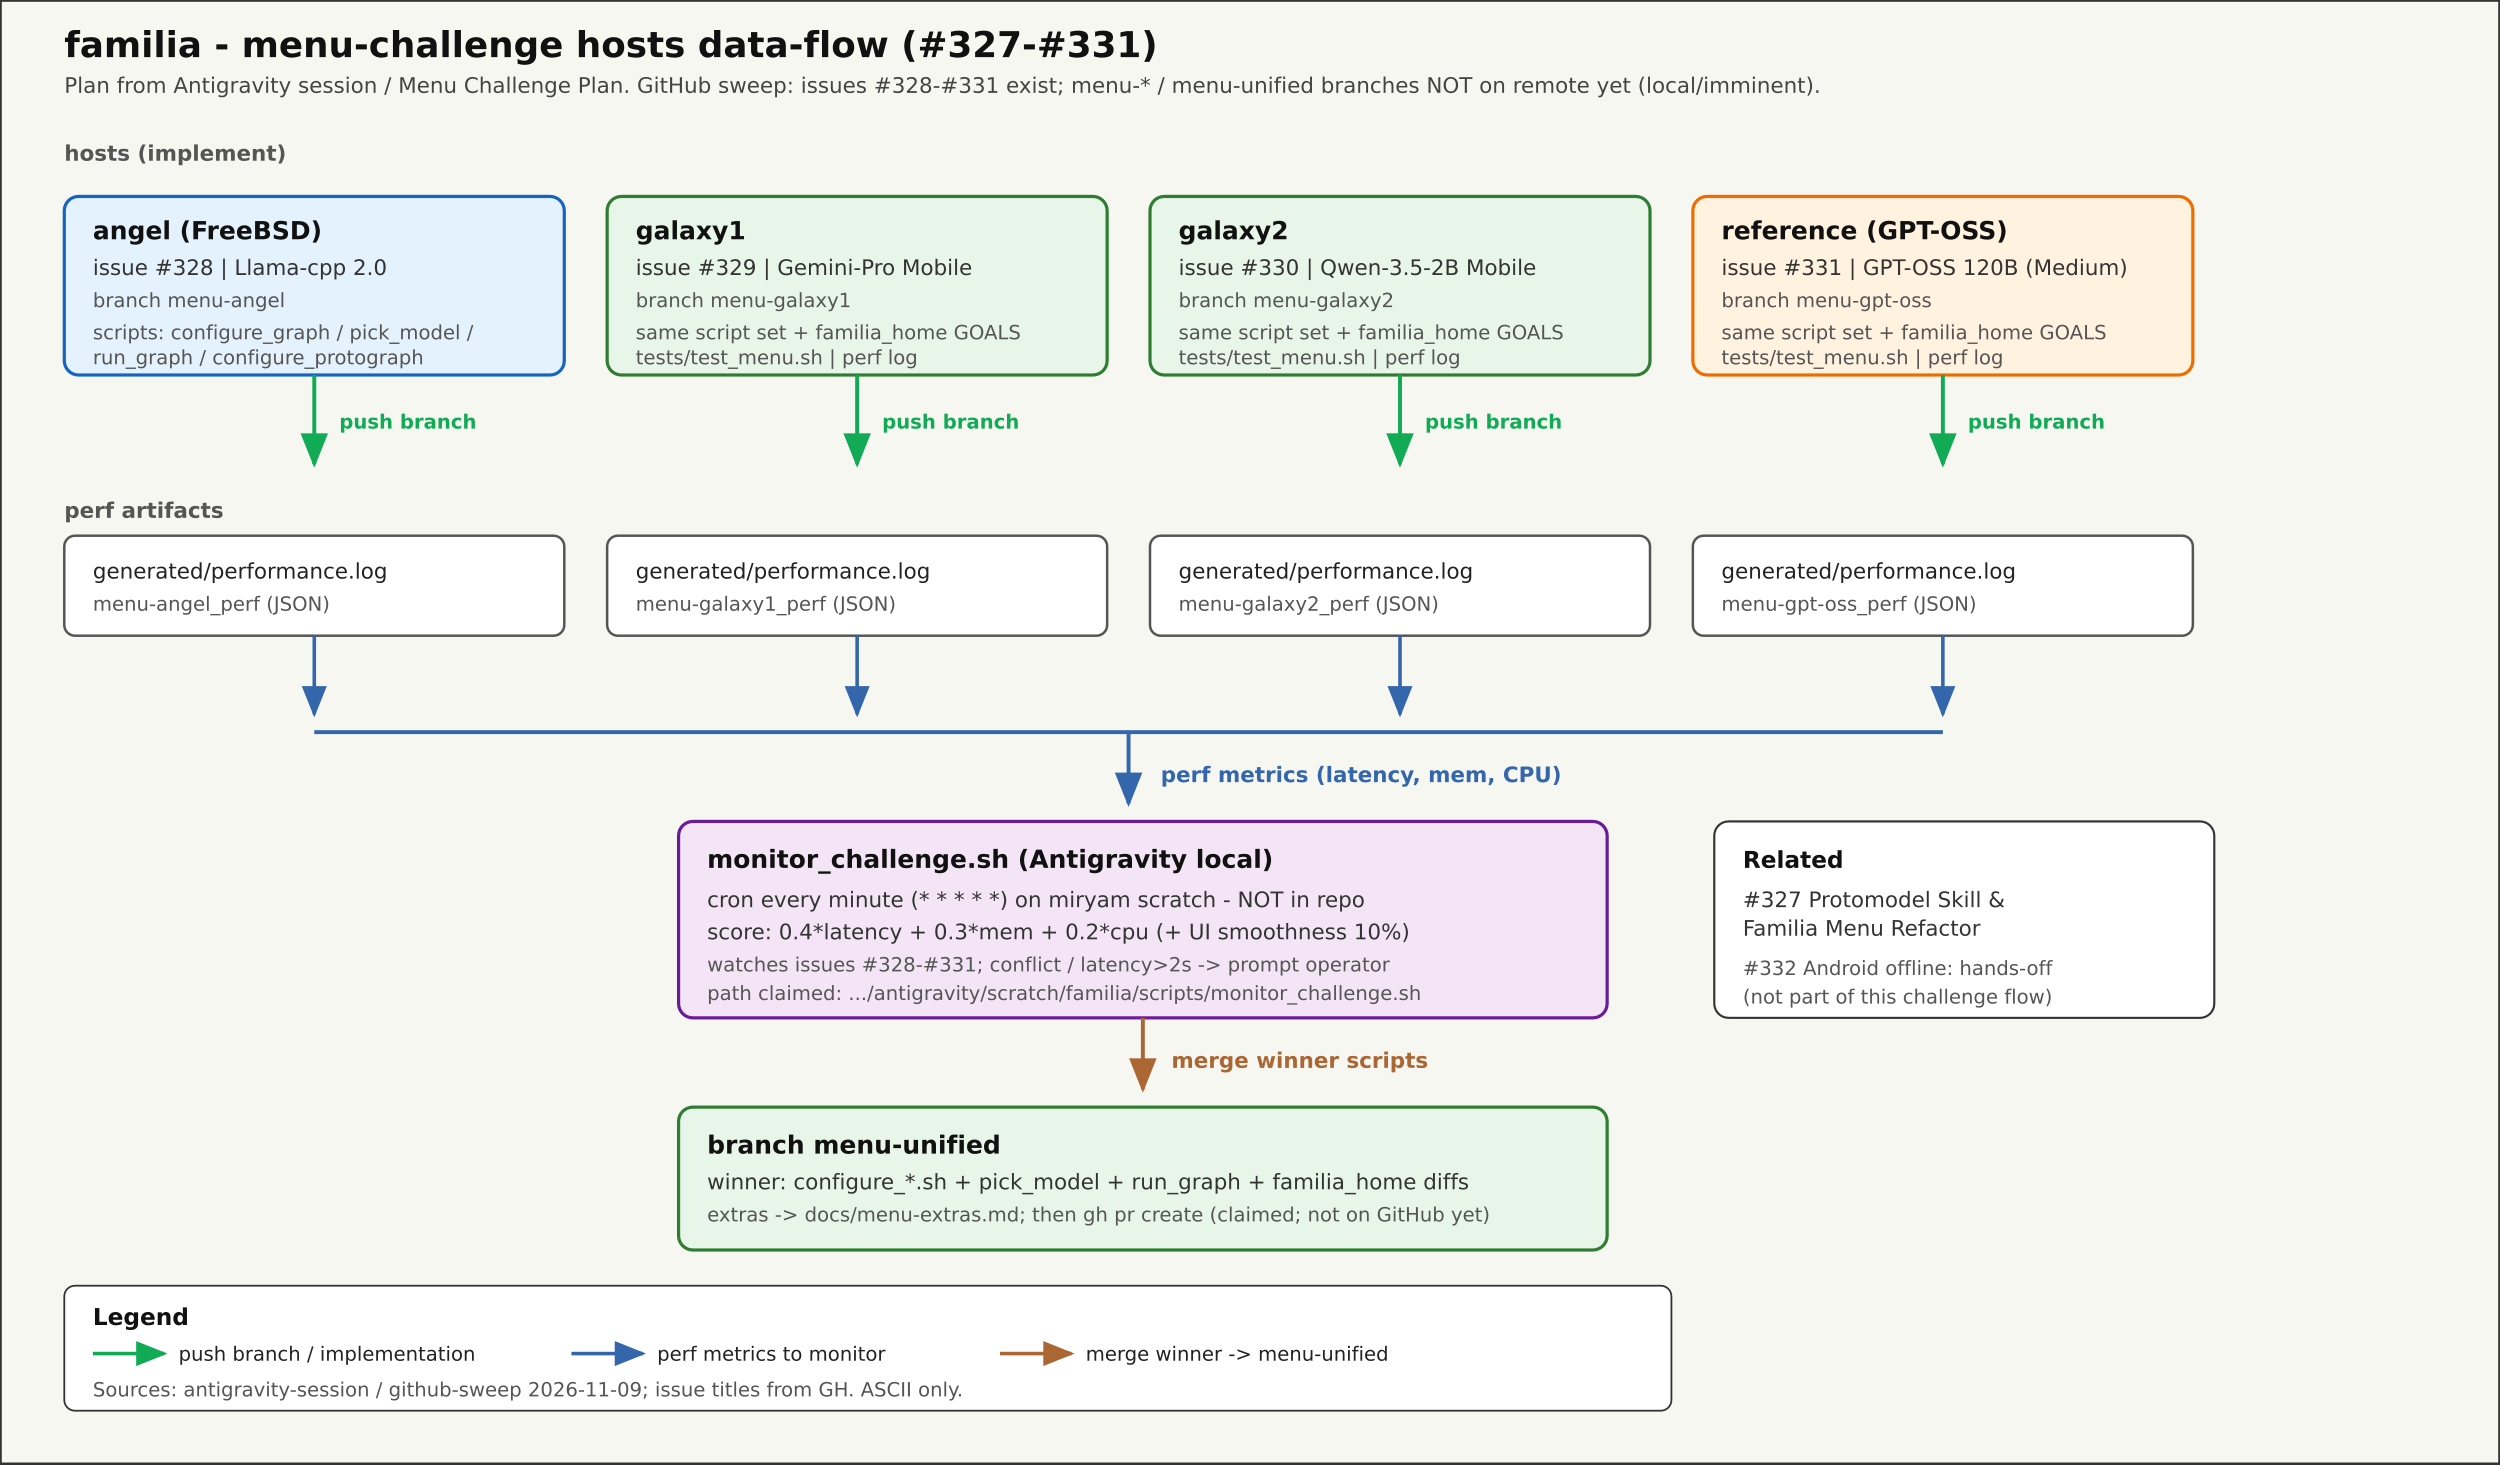
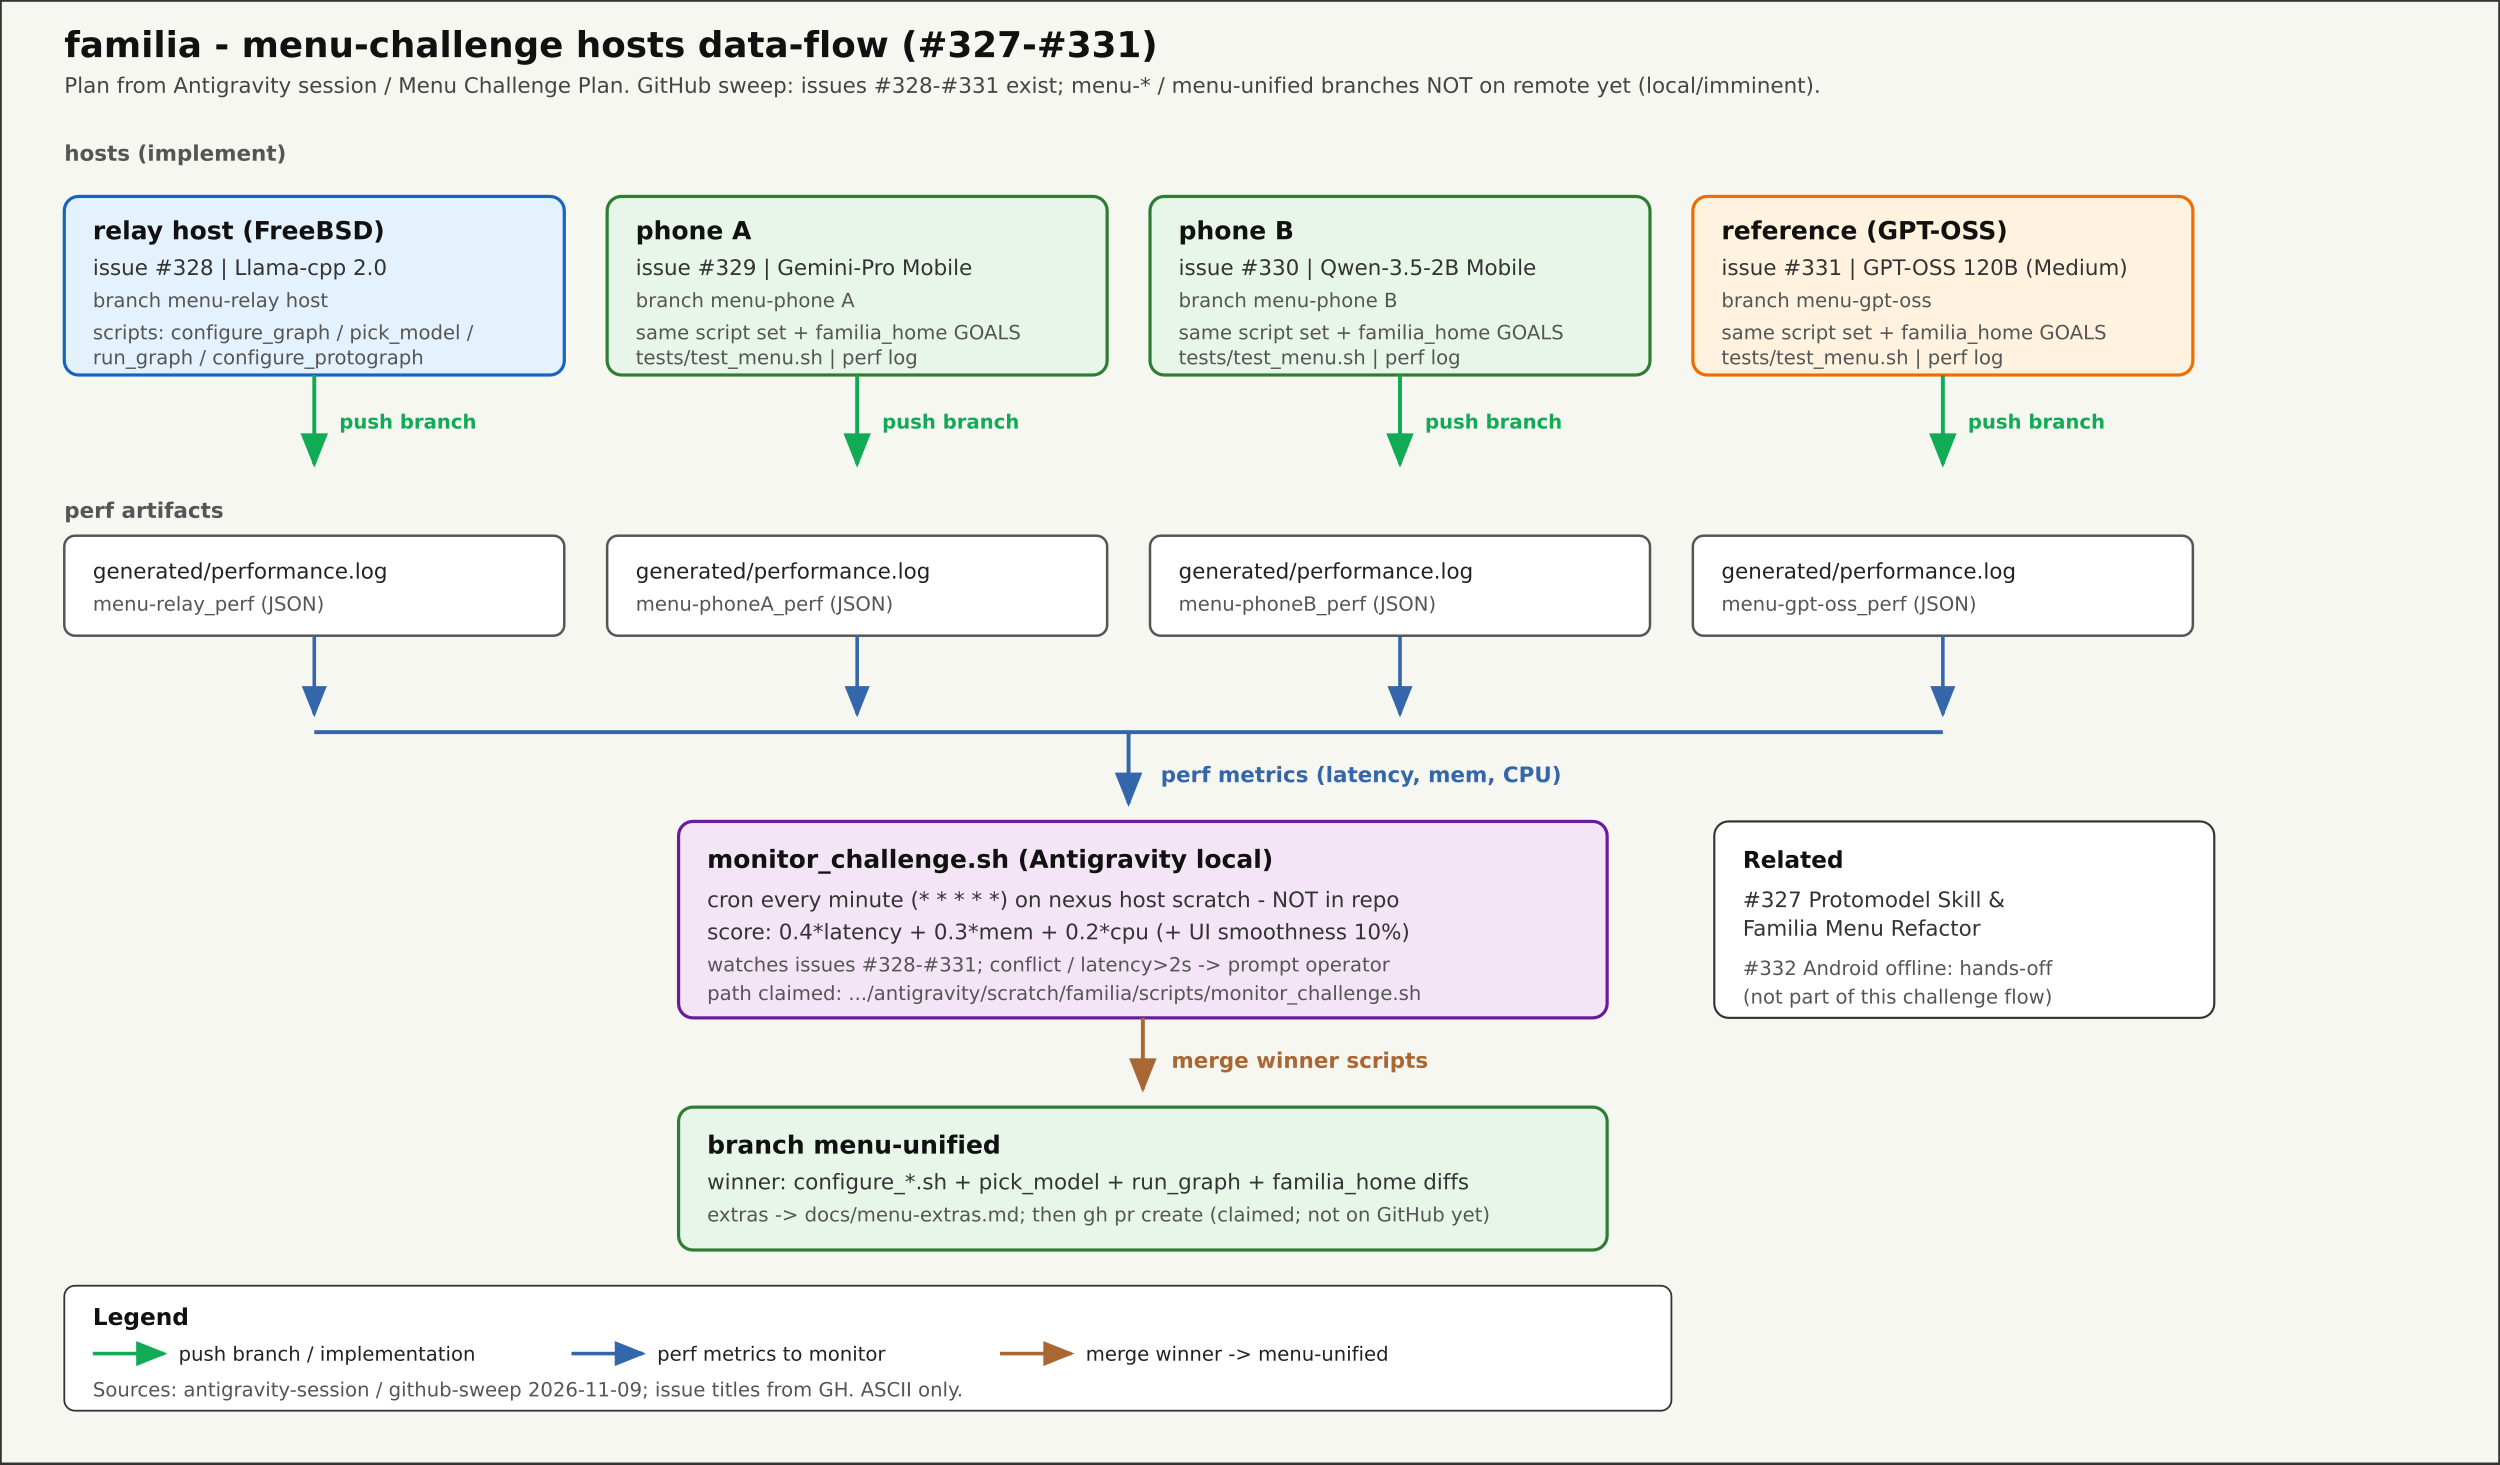
<svg xmlns="http://www.w3.org/2000/svg" width="1400" height="820" viewBox="0 0 1400 820">
  <defs>
    <marker id="g" viewBox="0 0 10 8" refX="9" refY="4" markerWidth="9" markerHeight="7" orient="auto">
      <path d="M0,0 L10,4 L0,8 Z" fill="#1a5" />
    </marker>
    <marker id="b" viewBox="0 0 10 8" refX="9" refY="4" markerWidth="9" markerHeight="7" orient="auto">
      <path d="M0,0 L10,4 L0,8 Z" fill="#36a" />
    </marker>
    <marker id="o" viewBox="0 0 10 8" refX="9" refY="4" markerWidth="9" markerHeight="7" orient="auto">
      <path d="M0,0 L10,4 L0,8 Z" fill="#a63" />
    </marker>
    <marker id="p" viewBox="0 0 10 8" refX="9" refY="4" markerWidth="9" markerHeight="7" orient="auto">
      <path d="M0,0 L10,4 L0,8 Z" fill="#806" />
    </marker>
  </defs>
  <rect width="1400" height="820" fill="#f7f7f2" stroke="#333" stroke-width="2" />
  <text x="36" y="32" font-family="DejaVu Sans, Arial, sans-serif" font-size="20" font-weight="bold" fill="#111">familia - menu-challenge hosts data-flow (#327-#331)</text>
  <text x="36" y="52" font-family="DejaVu Sans, Arial, sans-serif" font-size="12" fill="#444">Plan from Antigravity session / Menu Challenge Plan. GitHub sweep: issues #328-#331 exist; menu-* / menu-unified branches NOT on remote yet (local/imminent).</text>
  <text x="36" y="90" font-family="DejaVu Sans, Arial, sans-serif" font-size="12" font-weight="bold" fill="#555">hosts (implement)</text>
  <rect x="36" y="110" width="280" height="100" rx="8" fill="#e3f2fd" stroke="#1565c0" stroke-width="1.8" />
-   <text x="52" y="134" font-family="DejaVu Sans, Arial, sans-serif" font-size="14" font-weight="bold" fill="#111">angel (FreeBSD)</text>
+   <text x="52" y="134" font-family="DejaVu Sans, Arial, sans-serif" font-size="14" font-weight="bold" fill="#111">relay host (FreeBSD)</text>
  <text x="52" y="154" font-family="DejaVu Sans, Arial, sans-serif" font-size="12" fill="#333">issue #328 | Llama-cpp 2.0</text>
-   <text x="52" y="172" font-family="DejaVu Sans, Arial, sans-serif" font-size="11" fill="#555">branch menu-angel</text>
+   <text x="52" y="172" font-family="DejaVu Sans, Arial, sans-serif" font-size="11" fill="#555">branch menu-relay host</text>
  <text x="52" y="190" font-family="DejaVu Sans, Arial, sans-serif" font-size="11" fill="#555">scripts: configure_graph / pick_model /</text>
  <text x="52" y="204" font-family="DejaVu Sans, Arial, sans-serif" font-size="11" fill="#555">run_graph / configure_protograph</text>
  <rect x="340" y="110" width="280" height="100" rx="8" fill="#e8f5e9" stroke="#2e7d32" stroke-width="1.8" />
-   <text x="356" y="134" font-family="DejaVu Sans, Arial, sans-serif" font-size="14" font-weight="bold" fill="#111">galaxy1</text>
+   <text x="356" y="134" font-family="DejaVu Sans, Arial, sans-serif" font-size="14" font-weight="bold" fill="#111">phone A</text>
  <text x="356" y="154" font-family="DejaVu Sans, Arial, sans-serif" font-size="12" fill="#333">issue #329 | Gemini-Pro Mobile</text>
-   <text x="356" y="172" font-family="DejaVu Sans, Arial, sans-serif" font-size="11" fill="#555">branch menu-galaxy1</text>
+   <text x="356" y="172" font-family="DejaVu Sans, Arial, sans-serif" font-size="11" fill="#555">branch menu-phone A</text>
  <text x="356" y="190" font-family="DejaVu Sans, Arial, sans-serif" font-size="11" fill="#555">same script set + familia_home GOALS</text>
  <text x="356" y="204" font-family="DejaVu Sans, Arial, sans-serif" font-size="11" fill="#555">tests/test_menu.sh | perf log</text>
  <rect x="644" y="110" width="280" height="100" rx="8" fill="#e8f5e9" stroke="#2e7d32" stroke-width="1.8" />
-   <text x="660" y="134" font-family="DejaVu Sans, Arial, sans-serif" font-size="14" font-weight="bold" fill="#111">galaxy2</text>
+   <text x="660" y="134" font-family="DejaVu Sans, Arial, sans-serif" font-size="14" font-weight="bold" fill="#111">phone B</text>
  <text x="660" y="154" font-family="DejaVu Sans, Arial, sans-serif" font-size="12" fill="#333">issue #330 | Qwen-3.5-2B Mobile</text>
-   <text x="660" y="172" font-family="DejaVu Sans, Arial, sans-serif" font-size="11" fill="#555">branch menu-galaxy2</text>
+   <text x="660" y="172" font-family="DejaVu Sans, Arial, sans-serif" font-size="11" fill="#555">branch menu-phone B</text>
  <text x="660" y="190" font-family="DejaVu Sans, Arial, sans-serif" font-size="11" fill="#555">same script set + familia_home GOALS</text>
  <text x="660" y="204" font-family="DejaVu Sans, Arial, sans-serif" font-size="11" fill="#555">tests/test_menu.sh | perf log</text>
  <rect x="948" y="110" width="280" height="100" rx="8" fill="#fff3e0" stroke="#ef6c00" stroke-width="1.8" />
  <text x="964" y="134" font-family="DejaVu Sans, Arial, sans-serif" font-size="14" font-weight="bold" fill="#111">reference (GPT-OSS)</text>
  <text x="964" y="154" font-family="DejaVu Sans, Arial, sans-serif" font-size="12" fill="#333">issue #331 | GPT-OSS 120B (Medium)</text>
  <text x="964" y="172" font-family="DejaVu Sans, Arial, sans-serif" font-size="11" fill="#555">branch menu-gpt-oss</text>
  <text x="964" y="190" font-family="DejaVu Sans, Arial, sans-serif" font-size="11" fill="#555">same script set + familia_home GOALS</text>
  <text x="964" y="204" font-family="DejaVu Sans, Arial, sans-serif" font-size="11" fill="#555">tests/test_menu.sh | perf log</text>
  <path d="M176,210 L176,260" fill="none" stroke="#1a5" stroke-width="2.2" marker-end="url(#g)" />
  <path d="M480,210 L480,260" fill="none" stroke="#1a5" stroke-width="2.2" marker-end="url(#g)" />
  <path d="M784,210 L784,260" fill="none" stroke="#1a5" stroke-width="2.2" marker-end="url(#g)" />
  <path d="M1088,210 L1088,260" fill="none" stroke="#1a5" stroke-width="2.2" marker-end="url(#g)" />
  <text x="190" y="240" font-family="DejaVu Sans, Arial, sans-serif" font-size="11" font-weight="bold" fill="#1a5">push branch</text>
  <text x="494" y="240" font-family="DejaVu Sans, Arial, sans-serif" font-size="11" font-weight="bold" fill="#1a5">push branch</text>
  <text x="798" y="240" font-family="DejaVu Sans, Arial, sans-serif" font-size="11" font-weight="bold" fill="#1a5">push branch</text>
  <text x="1102" y="240" font-family="DejaVu Sans, Arial, sans-serif" font-size="11" font-weight="bold" fill="#1a5">push branch</text>
  <text x="36" y="290" font-family="DejaVu Sans, Arial, sans-serif" font-size="12" font-weight="bold" fill="#555">perf artifacts</text>
  <rect x="36" y="300" width="280" height="56" rx="6" fill="#fff" stroke="#555" stroke-width="1.4" />
  <text x="52" y="324" font-family="DejaVu Sans, Arial, sans-serif" font-size="12" fill="#222">generated/performance.log</text>
-   <text x="52" y="342" font-family="DejaVu Sans, Arial, sans-serif" font-size="11" fill="#555">menu-angel_perf (JSON)</text>
+   <text x="52" y="342" font-family="DejaVu Sans, Arial, sans-serif" font-size="11" fill="#555">menu-relay_perf (JSON)</text>
  <rect x="340" y="300" width="280" height="56" rx="6" fill="#fff" stroke="#555" stroke-width="1.4" />
  <text x="356" y="324" font-family="DejaVu Sans, Arial, sans-serif" font-size="12" fill="#222">generated/performance.log</text>
-   <text x="356" y="342" font-family="DejaVu Sans, Arial, sans-serif" font-size="11" fill="#555">menu-galaxy1_perf (JSON)</text>
+   <text x="356" y="342" font-family="DejaVu Sans, Arial, sans-serif" font-size="11" fill="#555">menu-phoneA_perf (JSON)</text>
  <rect x="644" y="300" width="280" height="56" rx="6" fill="#fff" stroke="#555" stroke-width="1.4" />
  <text x="660" y="324" font-family="DejaVu Sans, Arial, sans-serif" font-size="12" fill="#222">generated/performance.log</text>
-   <text x="660" y="342" font-family="DejaVu Sans, Arial, sans-serif" font-size="11" fill="#555">menu-galaxy2_perf (JSON)</text>
+   <text x="660" y="342" font-family="DejaVu Sans, Arial, sans-serif" font-size="11" fill="#555">menu-phoneB_perf (JSON)</text>
  <rect x="948" y="300" width="280" height="56" rx="6" fill="#fff" stroke="#555" stroke-width="1.4" />
  <text x="964" y="324" font-family="DejaVu Sans, Arial, sans-serif" font-size="12" fill="#222">generated/performance.log</text>
  <text x="964" y="342" font-family="DejaVu Sans, Arial, sans-serif" font-size="11" fill="#555">menu-gpt-oss_perf (JSON)</text>
  <path d="M176,356 L176,400" fill="none" stroke="#36a" stroke-width="2" marker-end="url(#b)" />
  <path d="M480,356 L480,400" fill="none" stroke="#36a" stroke-width="2" marker-end="url(#b)" />
  <path d="M784,356 L784,400" fill="none" stroke="#36a" stroke-width="2" marker-end="url(#b)" />
  <path d="M1088,356 L1088,400" fill="none" stroke="#36a" stroke-width="2" marker-end="url(#b)" />
  <path d="M176,410 L1088,410" fill="none" stroke="#36a" stroke-width="2.2" />
  <path d="M632,410 L632,450" fill="none" stroke="#36a" stroke-width="2.2" marker-end="url(#b)" />
  <text x="650" y="438" font-family="DejaVu Sans, Arial, sans-serif" font-size="12" font-weight="bold" fill="#36a">perf metrics (latency, mem, CPU)</text>
  <rect x="380" y="460" width="520" height="110" rx="8" fill="#f3e5f5" stroke="#6a1b9a" stroke-width="1.8" />
  <text x="396" y="486" font-family="DejaVu Sans, Arial, sans-serif" font-size="14" font-weight="bold" fill="#111">monitor_challenge.sh (Antigravity local)</text>
-   <text x="396" y="508" font-family="DejaVu Sans, Arial, sans-serif" font-size="12" fill="#333">cron every minute (* * * * *) on miryam scratch - NOT in repo</text>
+   <text x="396" y="508" font-family="DejaVu Sans, Arial, sans-serif" font-size="12" fill="#333">cron every minute (* * * * *) on nexus host scratch - NOT in repo</text>
  <text x="396" y="526" font-family="DejaVu Sans, Arial, sans-serif" font-size="12" fill="#333">score: 0.4*latency + 0.3*mem + 0.2*cpu (+ UI smoothness 10%)</text>
  <text x="396" y="544" font-family="DejaVu Sans, Arial, sans-serif" font-size="11" fill="#555">watches issues #328-#331; conflict / latency&gt;2s -&gt; prompt operator</text>
  <text x="396" y="560" font-family="DejaVu Sans, Arial, sans-serif" font-size="11" fill="#555">path claimed: .../antigravity/scratch/familia/scripts/monitor_challenge.sh</text>
  <path d="M640,570 L640,610" fill="none" stroke="#a63" stroke-width="2.2" marker-end="url(#o)" />
  <text x="656" y="598" font-family="DejaVu Sans, Arial, sans-serif" font-size="12" font-weight="bold" fill="#a63">merge winner scripts</text>
  <rect x="380" y="620" width="520" height="80" rx="8" fill="#e8f5e9" stroke="#2e7d32" stroke-width="1.8" />
  <text x="396" y="646" font-family="DejaVu Sans, Arial, sans-serif" font-size="14" font-weight="bold" fill="#111">branch menu-unified</text>
  <text x="396" y="666" font-family="DejaVu Sans, Arial, sans-serif" font-size="12" fill="#333">winner: configure_*.sh + pick_model + run_graph + familia_home diffs</text>
  <text x="396" y="684" font-family="DejaVu Sans, Arial, sans-serif" font-size="11" fill="#555">extras -&gt; docs/menu-extras.md; then gh pr create (claimed; not on GitHub yet)</text>
  <rect x="960" y="460" width="280" height="110" rx="8" fill="#fff" stroke="#333" stroke-width="1.2" />
  <text x="976" y="486" font-family="DejaVu Sans, Arial, sans-serif" font-size="13" font-weight="bold" fill="#111">Related</text>
  <text x="976" y="508" font-family="DejaVu Sans, Arial, sans-serif" font-size="12" fill="#333">#327 Protomodel Skill &amp;</text>
  <text x="976" y="524" font-family="DejaVu Sans, Arial, sans-serif" font-size="12" fill="#333">  Familia Menu Refactor</text>
  <text x="976" y="546" font-family="DejaVu Sans, Arial, sans-serif" font-size="11" fill="#555">#332 Android offline: hands-off</text>
  <text x="976" y="562" font-family="DejaVu Sans, Arial, sans-serif" font-size="11" fill="#555">(not part of this challenge flow)</text>
  <rect x="36" y="720" width="900" height="70" rx="6" fill="#fff" stroke="#333" stroke-width="1" />
  <text x="52" y="742" font-family="DejaVu Sans, Arial, sans-serif" font-size="13" font-weight="bold" fill="#111">Legend</text>
  <line x1="52" y1="758" x2="92" y2="758" stroke="#1a5" stroke-width="2" marker-end="url(#g)" />
  <text x="100" y="762" font-family="DejaVu Sans, Arial, sans-serif" font-size="11" fill="#222">push branch / implementation</text>
  <line x1="320" y1="758" x2="360" y2="758" stroke="#36a" stroke-width="2" marker-end="url(#b)" />
  <text x="368" y="762" font-family="DejaVu Sans, Arial, sans-serif" font-size="11" fill="#222">perf metrics to monitor</text>
  <line x1="560" y1="758" x2="600" y2="758" stroke="#a63" stroke-width="2" marker-end="url(#o)" />
  <text x="608" y="762" font-family="DejaVu Sans, Arial, sans-serif" font-size="11" fill="#222">merge winner -&gt; menu-unified</text>
  <text x="52" y="782" font-family="DejaVu Sans, Arial, sans-serif" font-size="11" fill="#555">Sources: antigravity-session / github-sweep 2026-11-09; issue titles from GH. ASCII only.</text>
</svg>
